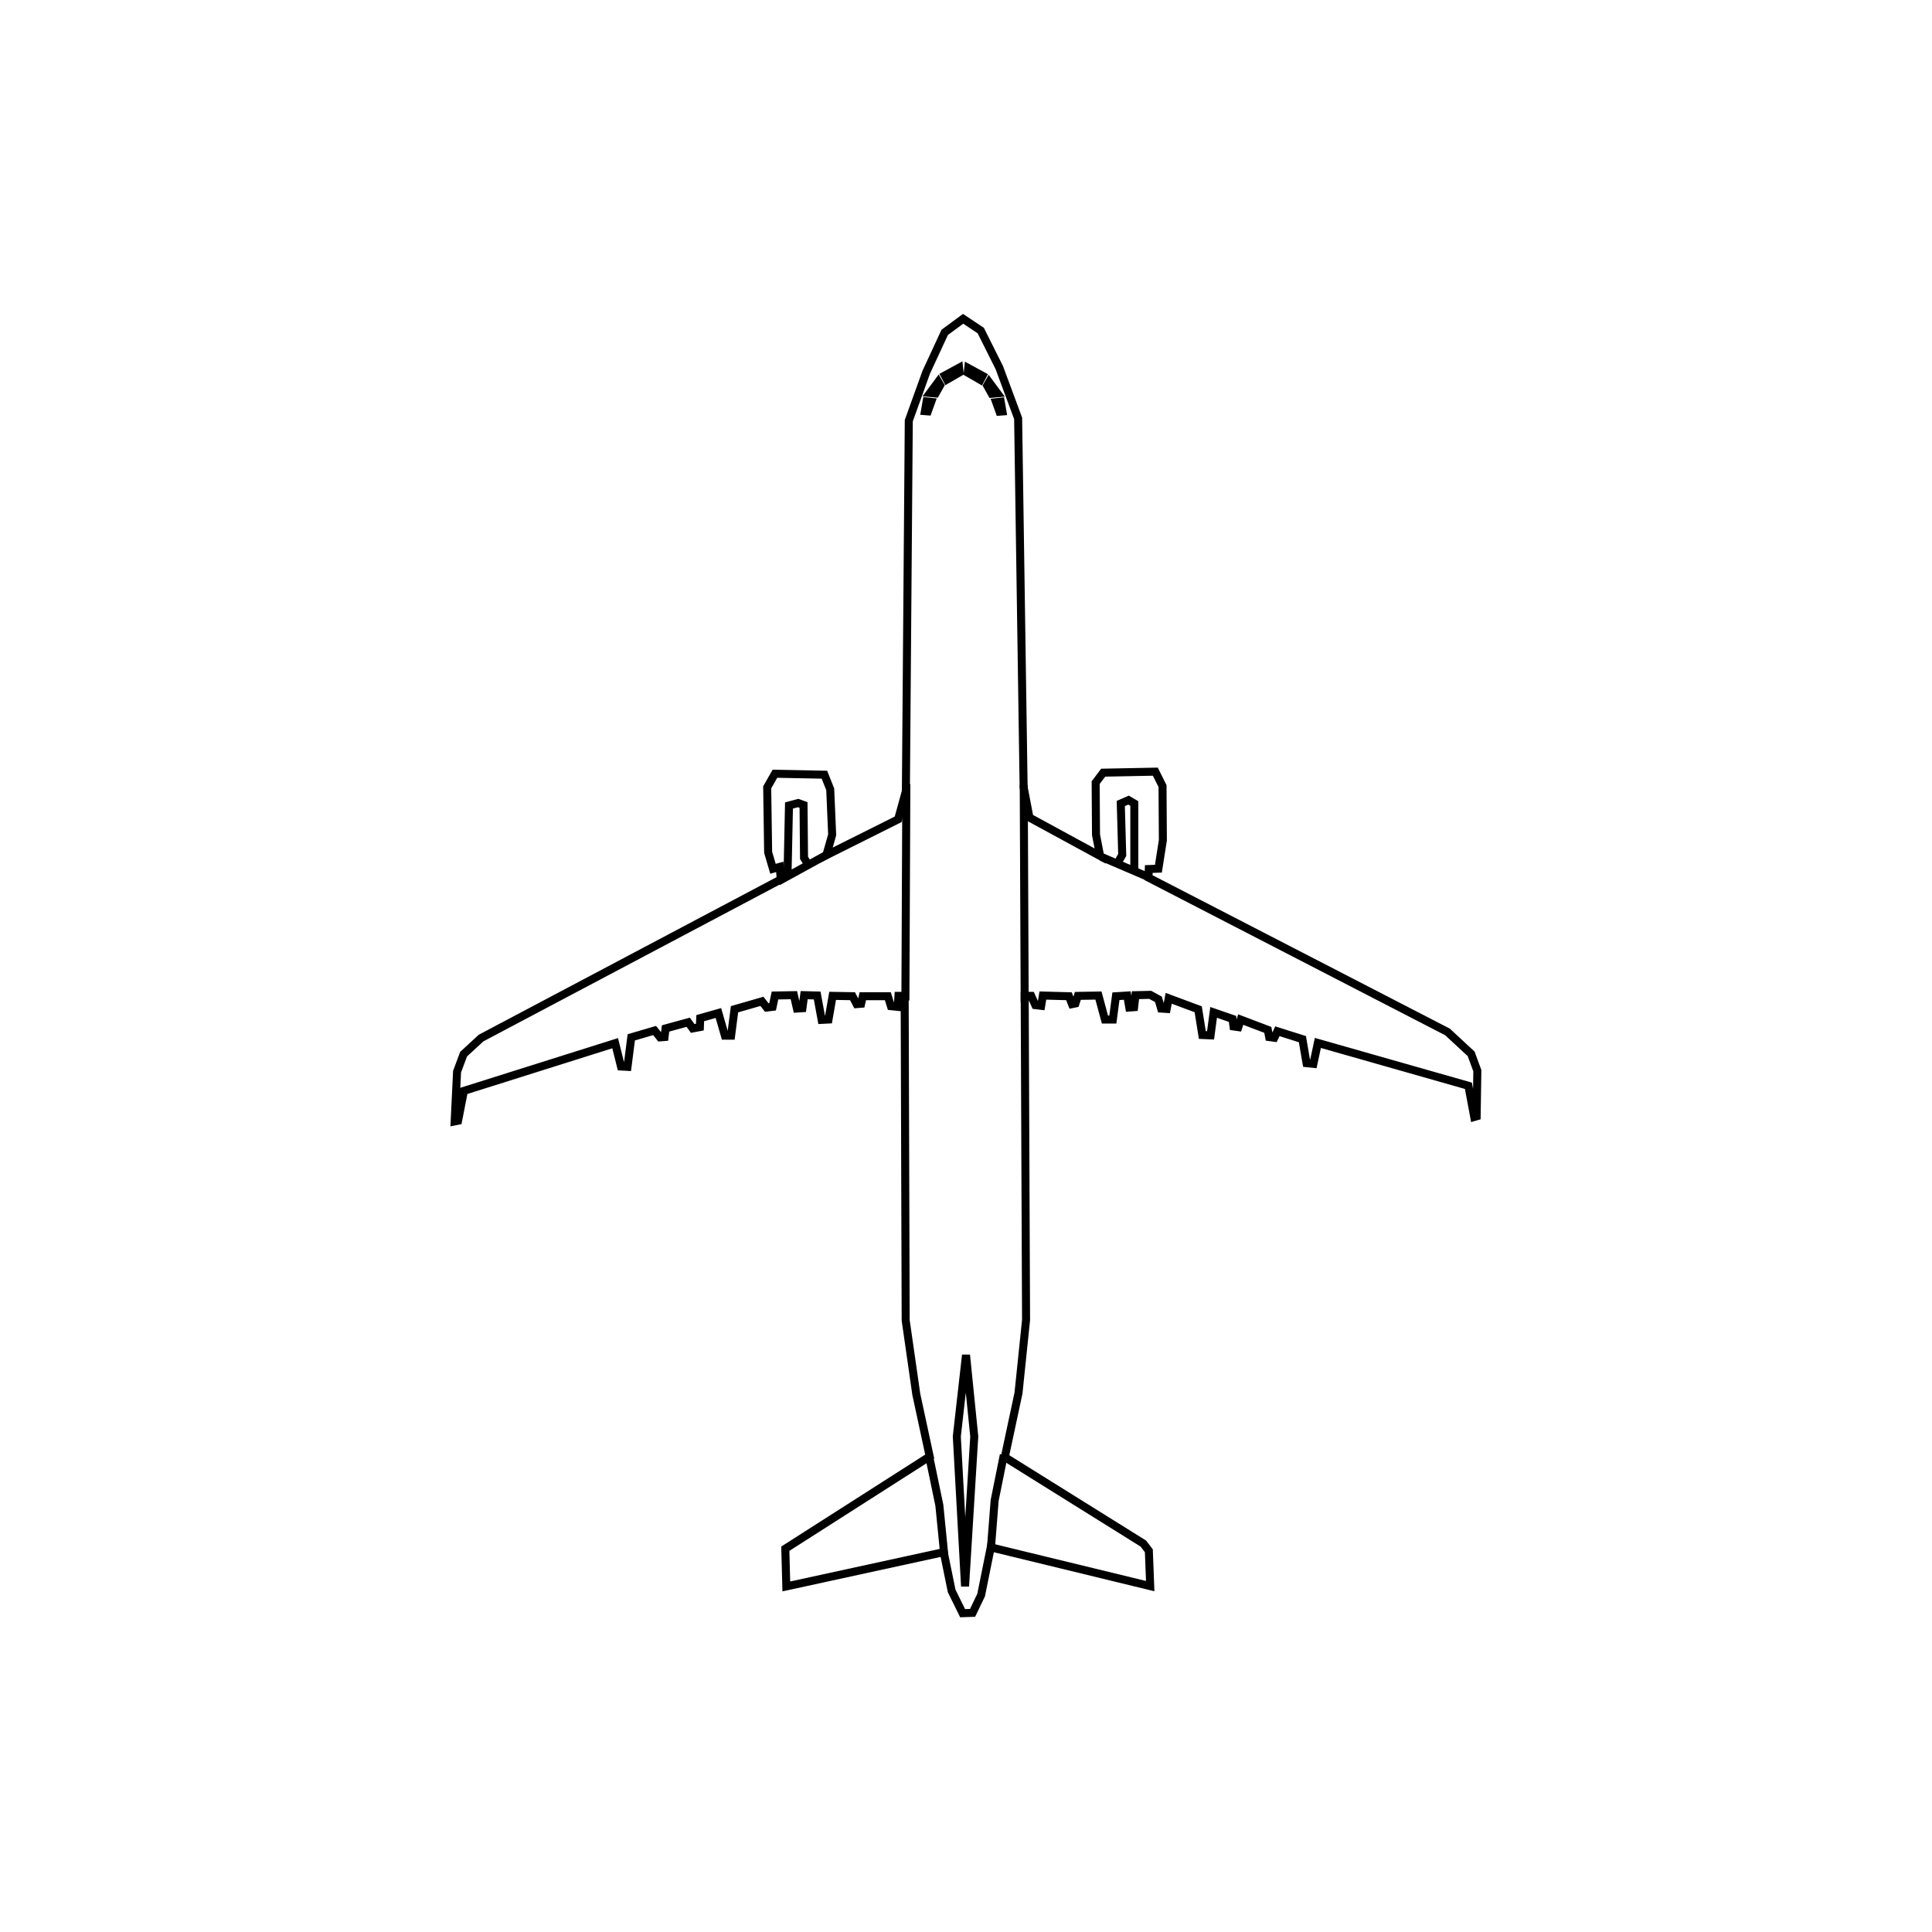
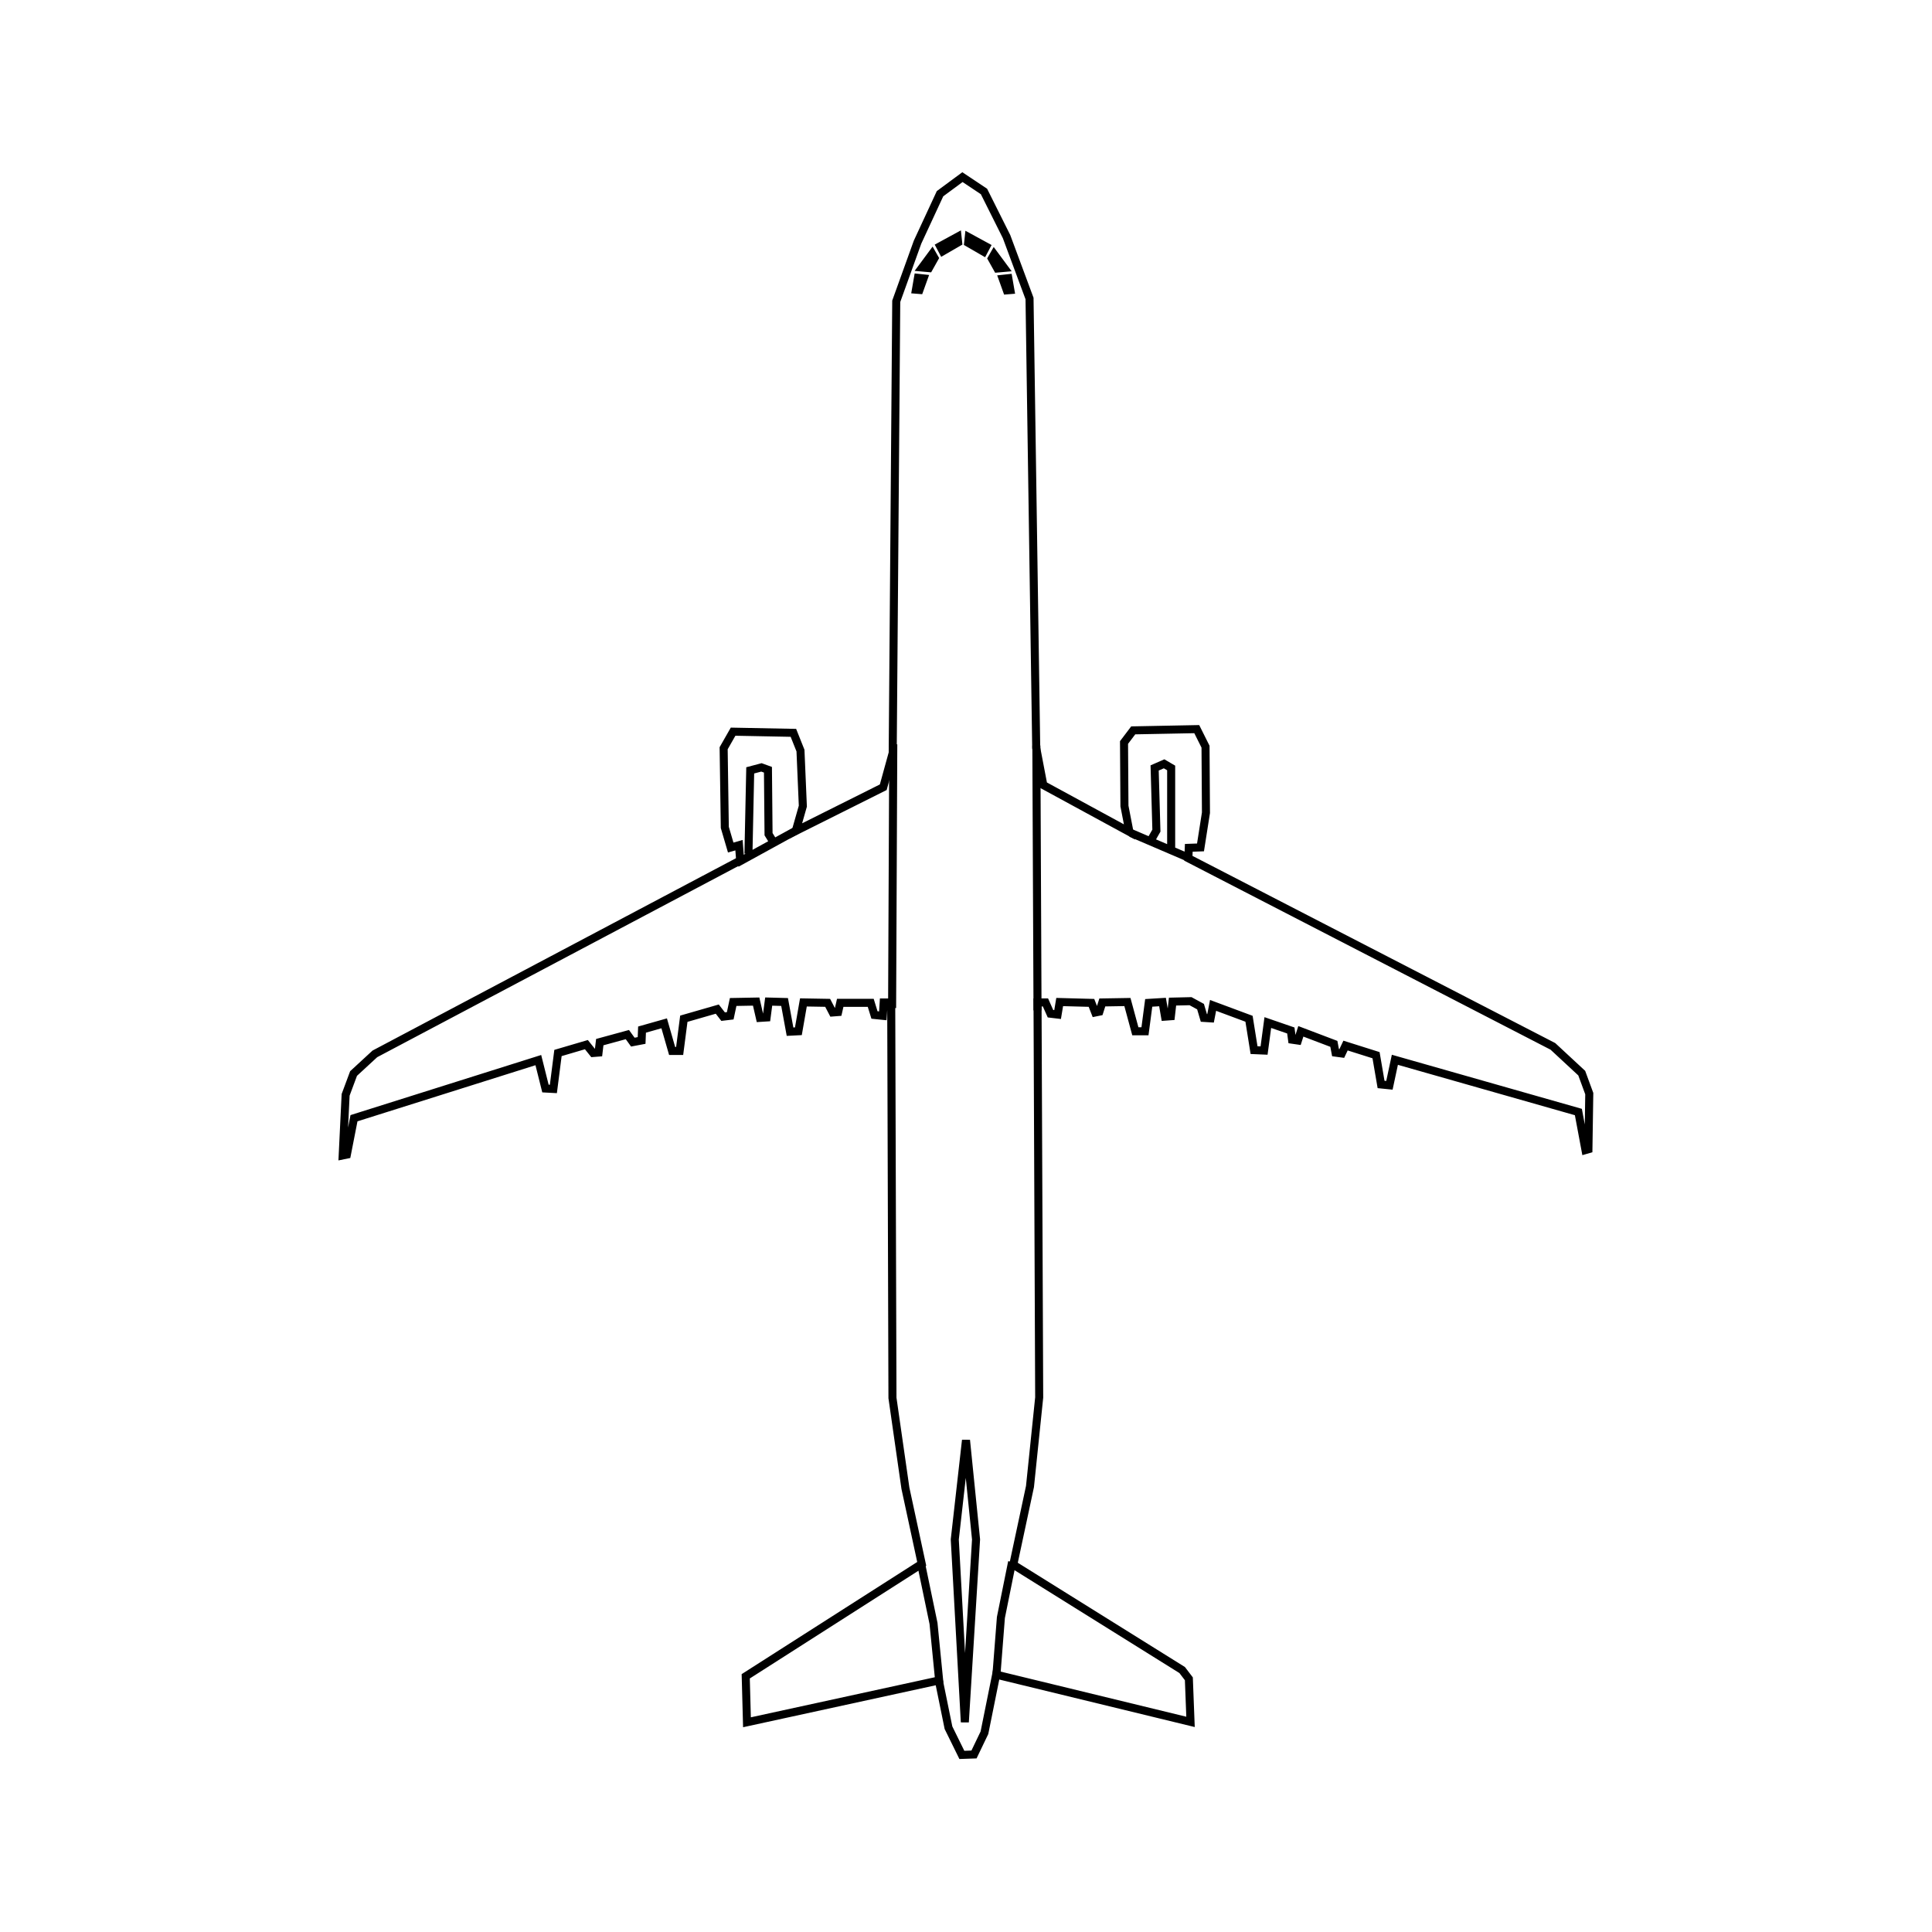
- <svg xmlns="http://www.w3.org/2000/svg" width="80mm" height="80mm" viewBox="-15.565 -10.913 66.541 66.541" version="1.1" id="svg1542">
+ <svg xmlns="http://www.w3.org/2000/svg" width="80mm" height="80mm" viewBox="-9.589 -4.938 54.59 54.59" version="1.1" id="svg1542">
  <defs id="defs1536" />
  <g id="layer3" style="display:inline">
-     <path style="fill:none;stroke:#000000;stroke-width:0.276px;stroke-linecap:butt;stroke-linejoin:miter;stroke-opacity:1" d="M 17.606,0.067 16.972,0.535 16.337,1.904 15.735,3.575 15.635,16.337 l -0.267,0.969 -2.472,1.236 0.2,-0.702 -0.067,-1.57 -0.2,-0.501 -1.704,-0.033 -0.267,0.468 0.033,2.238 0.167,0.568 0.234,-0.067 0.033,0.434 -10.322,5.463 -0.602,0.555 -0.224,0.602 -0.083,1.713 0.118,-0.024 0.201,-1.028 5.209,-1.642 0.201,0.803 0.224,0.012 0.13,-1.016 0.803,-0.236 0.189,0.236 0.154,-0.012 0.035,-0.295 0.78,-0.213 0.154,0.213 0.248,-0.047 0.012,-0.307 0.626,-0.177 0.224,0.78 h 0.213 l 0.118,-0.91 0.945,-0.272 0.165,0.213 0.201,-0.024 0.083,-0.39 0.65,-0.012 0.106,0.461 0.189,-0.012 0.059,-0.449 0.449,0.012 0.154,0.839 0.236,-0.012 0.142,-0.815 0.685,0.012 0.142,0.272 0.154,-0.012 0.059,-0.26 0.862,-2e-6 0.106,0.343 0.236,0.024 0.024,-0.378 0.213,-4e-6 0.035,11.174 0.366,2.551 0.461,2.138 -4.973,3.177 0.035,1.299 5.422,-1.181 0.272,1.335 0.378,0.768 0.343,-0.012 0.295,-0.614 0.331,-1.642 5.492,1.335 -0.047,-1.217 -0.189,-0.248 -4.772,-2.977 0.472,-2.209 0.26,-2.516 -0.047,-11.162 h 0.224 l 0.142,0.319 0.201,0.024 0.059,-0.354 0.898,0.024 0.106,0.272 0.118,-0.024 0.083,-0.26 0.709,-0.012 0.224,0.827 h 0.272 l 0.106,-0.803 0.39,-0.024 0.071,0.413 0.165,-0.012 0.047,-0.413 0.508,-0.012 0.283,0.154 0.094,0.319 0.189,0.012 0.071,-0.366 1.016,0.378 0.142,0.886 0.283,0.012 0.106,-0.791 0.65,0.224 0.035,0.26 0.165,0.024 0.083,-0.26 0.933,0.354 0.047,0.248 0.177,0.024 0.106,-0.224 0.862,0.272 0.142,0.827 0.236,0.024 0.154,-0.721 5.185,1.476 0.201,1.075 0.083,-0.024 0.024,-1.571 -0.213,-0.579 -0.815,-0.756 -10.3,-5.315 0.012,-0.295 0.331,-0.012 0.154,-0.98 -0.012,-1.866 -0.248,-0.496 -1.795,0.035 -0.26,0.343 0.012,1.795 0.142,0.732 L 19.891,17.245 19.69,16.194 19.501,3.496 18.852,1.748 18.214,0.472 Z" id="path2005" />
+     <path style="fill:none;stroke:#000000;stroke-width:0.227px;stroke-linecap:butt;stroke-linejoin:miter;stroke-opacity:1" d="M 17.606,0.067 16.972,0.535 16.337,1.904 15.735,3.575 15.635,16.337 l -0.267,0.969 -2.472,1.236 0.2,-0.702 -0.067,-1.57 -0.2,-0.501 -1.704,-0.033 -0.267,0.468 0.033,2.238 0.167,0.568 0.234,-0.067 0.033,0.434 -10.322,5.463 -0.602,0.555 -0.224,0.602 -0.083,1.713 0.118,-0.024 0.201,-1.028 5.209,-1.642 0.201,0.803 0.224,0.012 0.13,-1.016 0.803,-0.236 0.189,0.236 0.154,-0.012 0.035,-0.295 0.78,-0.213 0.154,0.213 0.248,-0.047 0.012,-0.307 0.626,-0.177 0.224,0.78 h 0.213 l 0.118,-0.91 0.945,-0.272 0.165,0.213 0.201,-0.024 0.083,-0.39 0.65,-0.012 0.106,0.461 0.189,-0.012 0.059,-0.449 0.449,0.012 0.154,0.839 0.236,-0.012 0.142,-0.815 0.685,0.012 0.142,0.272 0.154,-0.012 0.059,-0.26 0.862,-2e-6 0.106,0.343 0.236,0.024 0.024,-0.378 0.213,-4e-6 0.035,11.174 0.366,2.551 0.461,2.138 -4.973,3.177 0.035,1.299 5.422,-1.181 0.272,1.335 0.378,0.768 0.343,-0.012 0.295,-0.614 0.331,-1.642 5.492,1.335 -0.047,-1.217 -0.189,-0.248 -4.772,-2.977 0.472,-2.209 0.26,-2.516 -0.047,-11.162 h 0.224 l 0.142,0.319 0.201,0.024 0.059,-0.354 0.898,0.024 0.106,0.272 0.118,-0.024 0.083,-0.26 0.709,-0.012 0.224,0.827 h 0.272 l 0.106,-0.803 0.39,-0.024 0.071,0.413 0.165,-0.012 0.047,-0.413 0.508,-0.012 0.283,0.154 0.094,0.319 0.189,0.012 0.071,-0.366 1.016,0.378 0.142,0.886 0.283,0.012 0.106,-0.791 0.65,0.224 0.035,0.26 0.165,0.024 0.083,-0.26 0.933,0.354 0.047,0.248 0.177,0.024 0.106,-0.224 0.862,0.272 0.142,0.827 0.236,0.024 0.154,-0.721 5.185,1.476 0.201,1.075 0.083,-0.024 0.024,-1.571 -0.213,-0.579 -0.815,-0.756 -10.3,-5.315 0.012,-0.295 0.331,-0.012 0.154,-0.98 -0.012,-1.866 -0.248,-0.496 -1.795,0.035 -0.26,0.343 0.012,1.795 0.142,0.732 L 19.891,17.245 19.69,16.194 19.501,3.496 18.852,1.748 18.214,0.472 Z" id="path2005" />
  </g>
  <g id="layer5">
-     <path id="path2143" style="fill:none;stroke:#000000;stroke-width:0.276px;stroke-linecap:butt;stroke-linejoin:miter;stroke-opacity:1" d="m 17.706,35.755 -0.317,2.806 0.284,5.162 0.317,-5.162 z m 1.303,3.441 -0.317,1.57 -0.134,1.721 m -2.121,-3.241 0.351,1.687 0.167,1.687 m 5.997,-23.854 0.134,-0.234 -0.05,-1.771 0.267,-0.117 0.2,0.117 v 2.339 m -1.136,-0.501 1.637,0.702 m -12.445,-0.117 0.05,-2.355 0.317,-0.084 0.184,0.067 0.017,1.821 0.134,0.217 m -1.036,0.601 1.704,-0.935 m 6.765,-2.389 0.033,7.484 m -4.076,-7.517 -0.033,7.45 m 2.658,-21.513 -0.075,0.142 -0.434,-0.251 0.017,-0.159 z m 0.509,0.601 -0.192,0.017 -0.159,-0.284 0.067,-0.117 z m 0.175,0.626 -0.1,0.008 -0.117,-0.326 0.159,-0.017 z m -1.985,-1.238 0.075,0.142 0.434,-0.251 -0.017,-0.159 z m -0.509,0.601 0.192,0.017 0.159,-0.284 -0.067,-0.117 z m -0.175,0.626 0.1,0.008 0.117,-0.326 -0.159,-0.017 z" />
+     <path id="path2143" style="fill:none;stroke:#000000;stroke-width:0.227px;stroke-linecap:butt;stroke-linejoin:miter;stroke-opacity:1" d="m 17.706,35.755 -0.317,2.806 0.284,5.162 0.317,-5.162 z m 1.303,3.441 -0.317,1.57 -0.134,1.721 m -2.121,-3.241 0.351,1.687 0.167,1.687 m 5.997,-23.854 0.134,-0.234 -0.05,-1.771 0.267,-0.117 0.2,0.117 v 2.339 m -1.136,-0.501 1.637,0.702 m -12.445,-0.117 0.05,-2.355 0.317,-0.084 0.184,0.067 0.017,1.821 0.134,0.217 m -1.036,0.601 1.704,-0.935 m 6.765,-2.389 0.033,7.484 m -4.076,-7.517 -0.033,7.45 m 2.658,-21.513 -0.075,0.142 -0.434,-0.251 0.017,-0.159 z m 0.509,0.601 -0.192,0.017 -0.159,-0.284 0.067,-0.117 z m 0.175,0.626 -0.1,0.008 -0.117,-0.326 0.159,-0.017 z m -1.985,-1.238 0.075,0.142 0.434,-0.251 -0.017,-0.159 z m -0.509,0.601 0.192,0.017 0.159,-0.284 -0.067,-0.117 z m -0.175,0.626 0.1,0.008 0.117,-0.326 -0.159,-0.017 z" />
  </g>
</svg>
